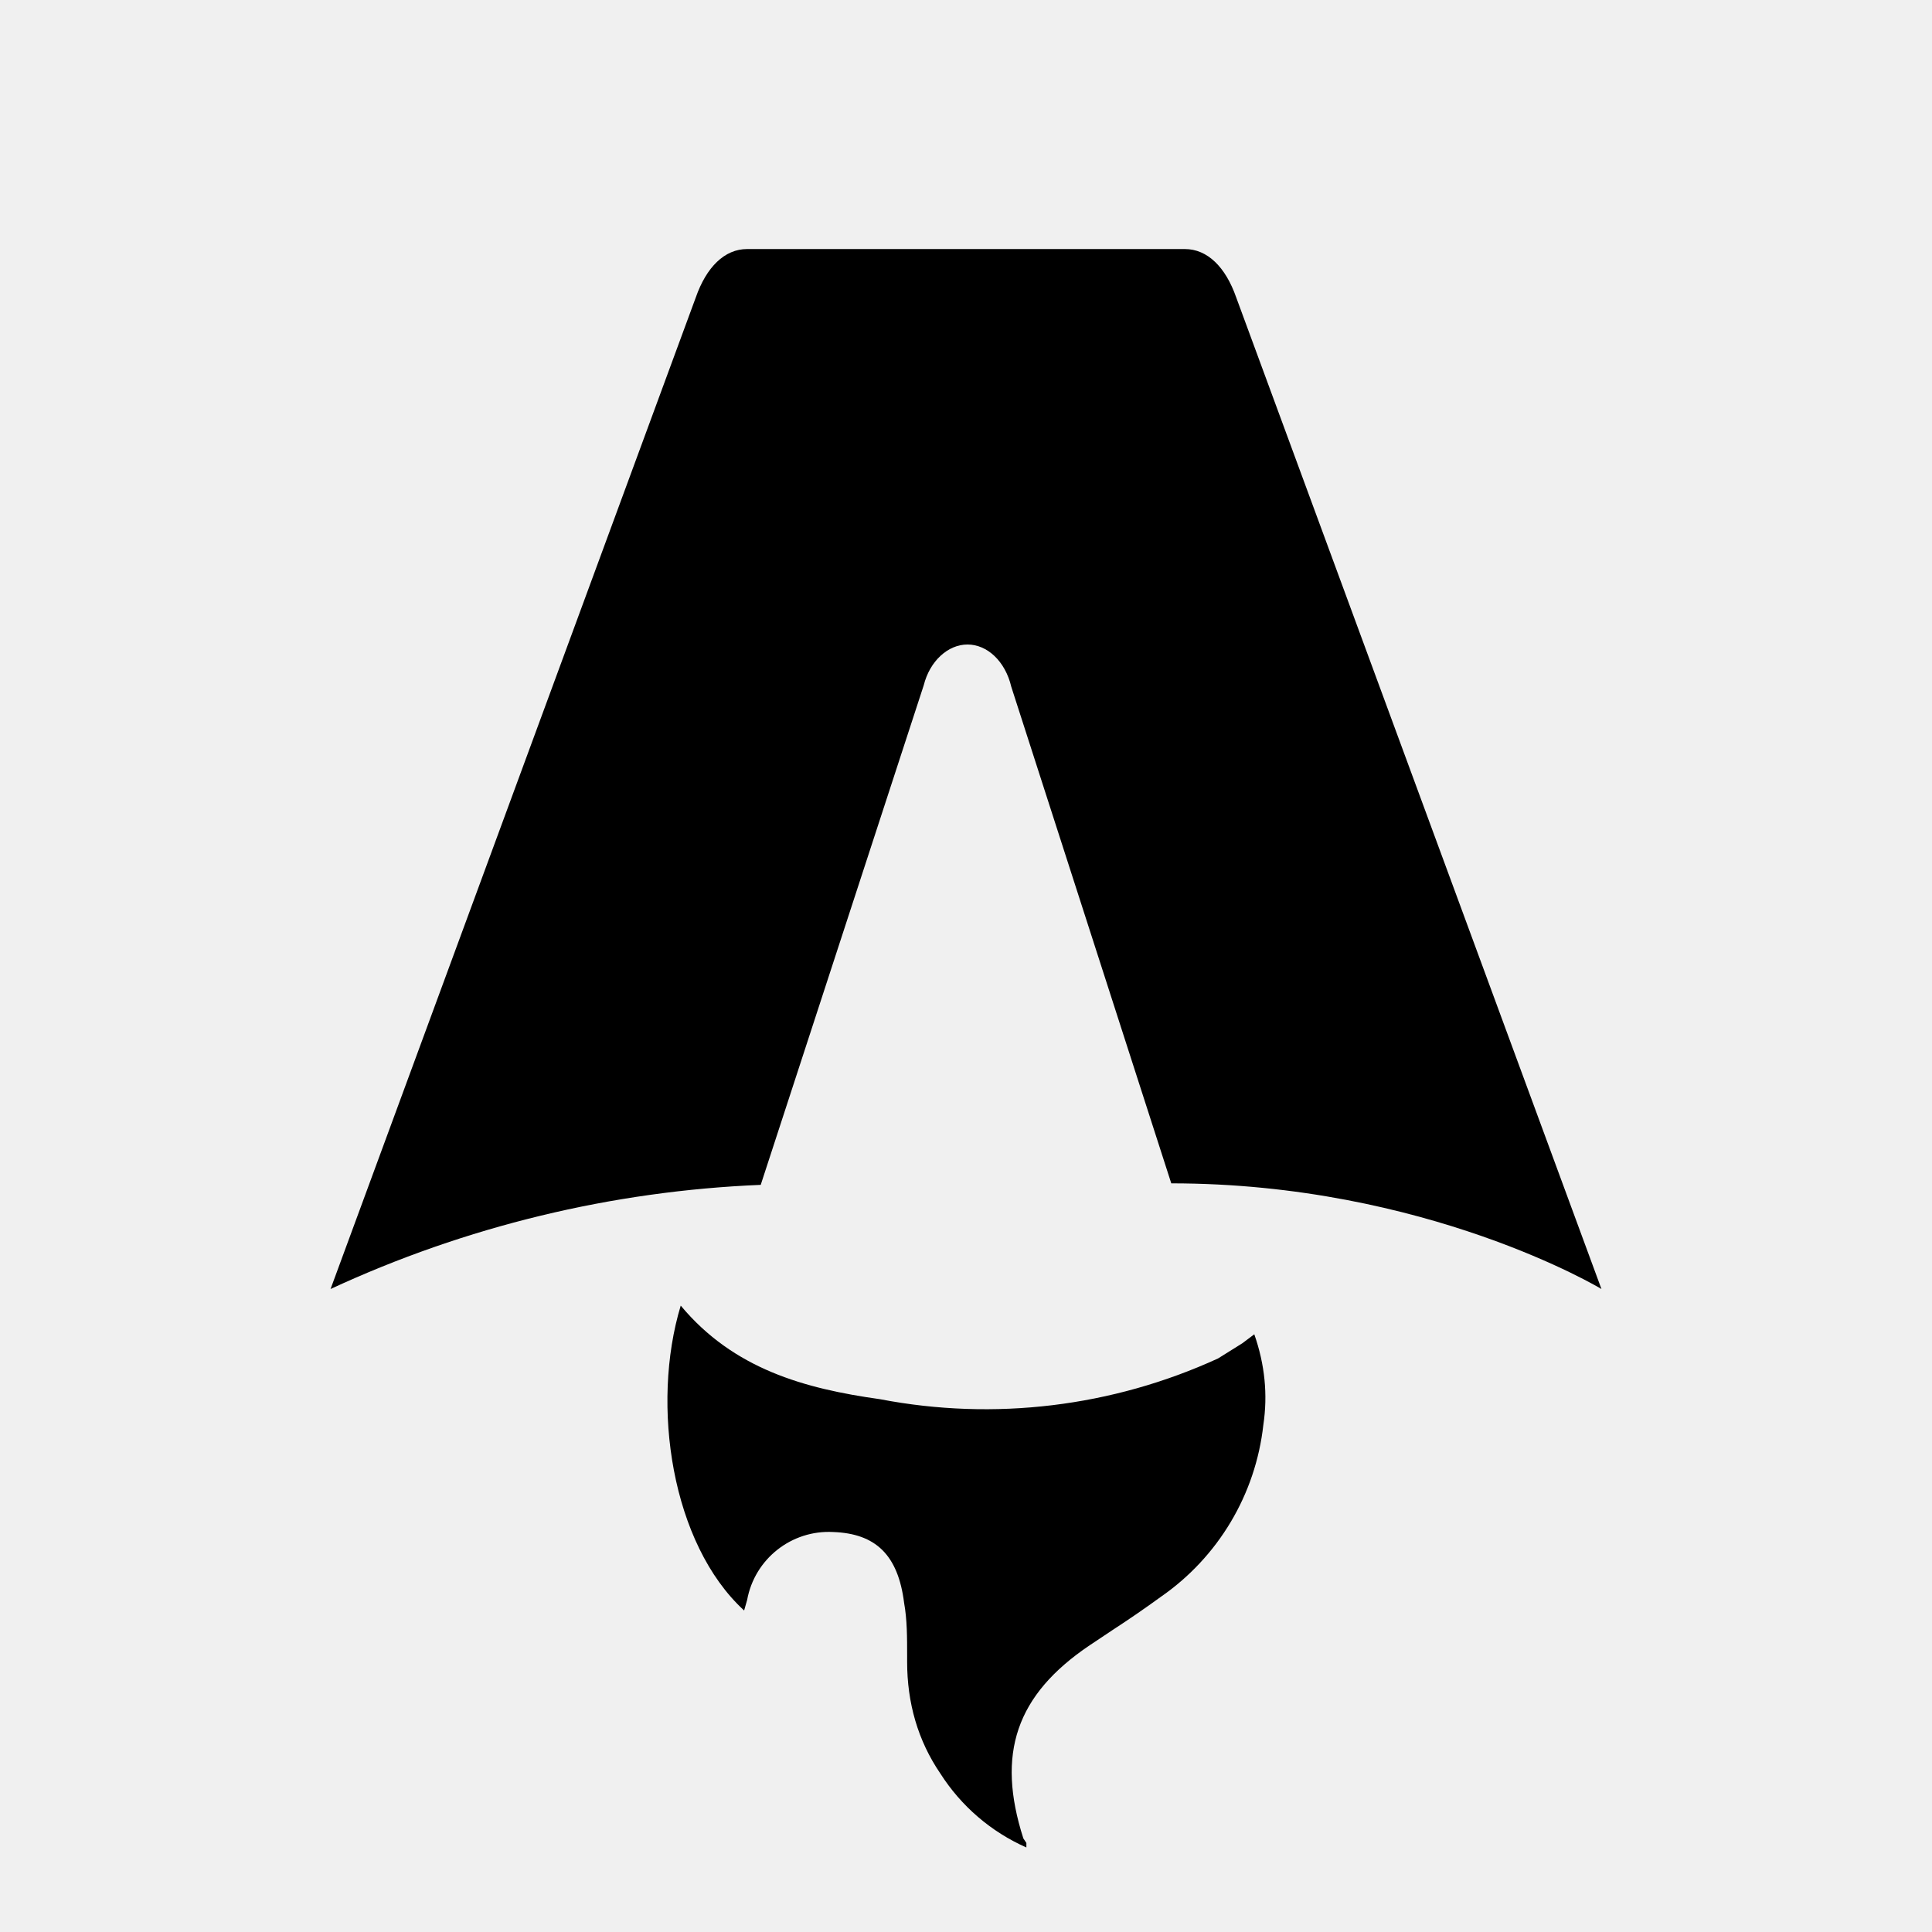
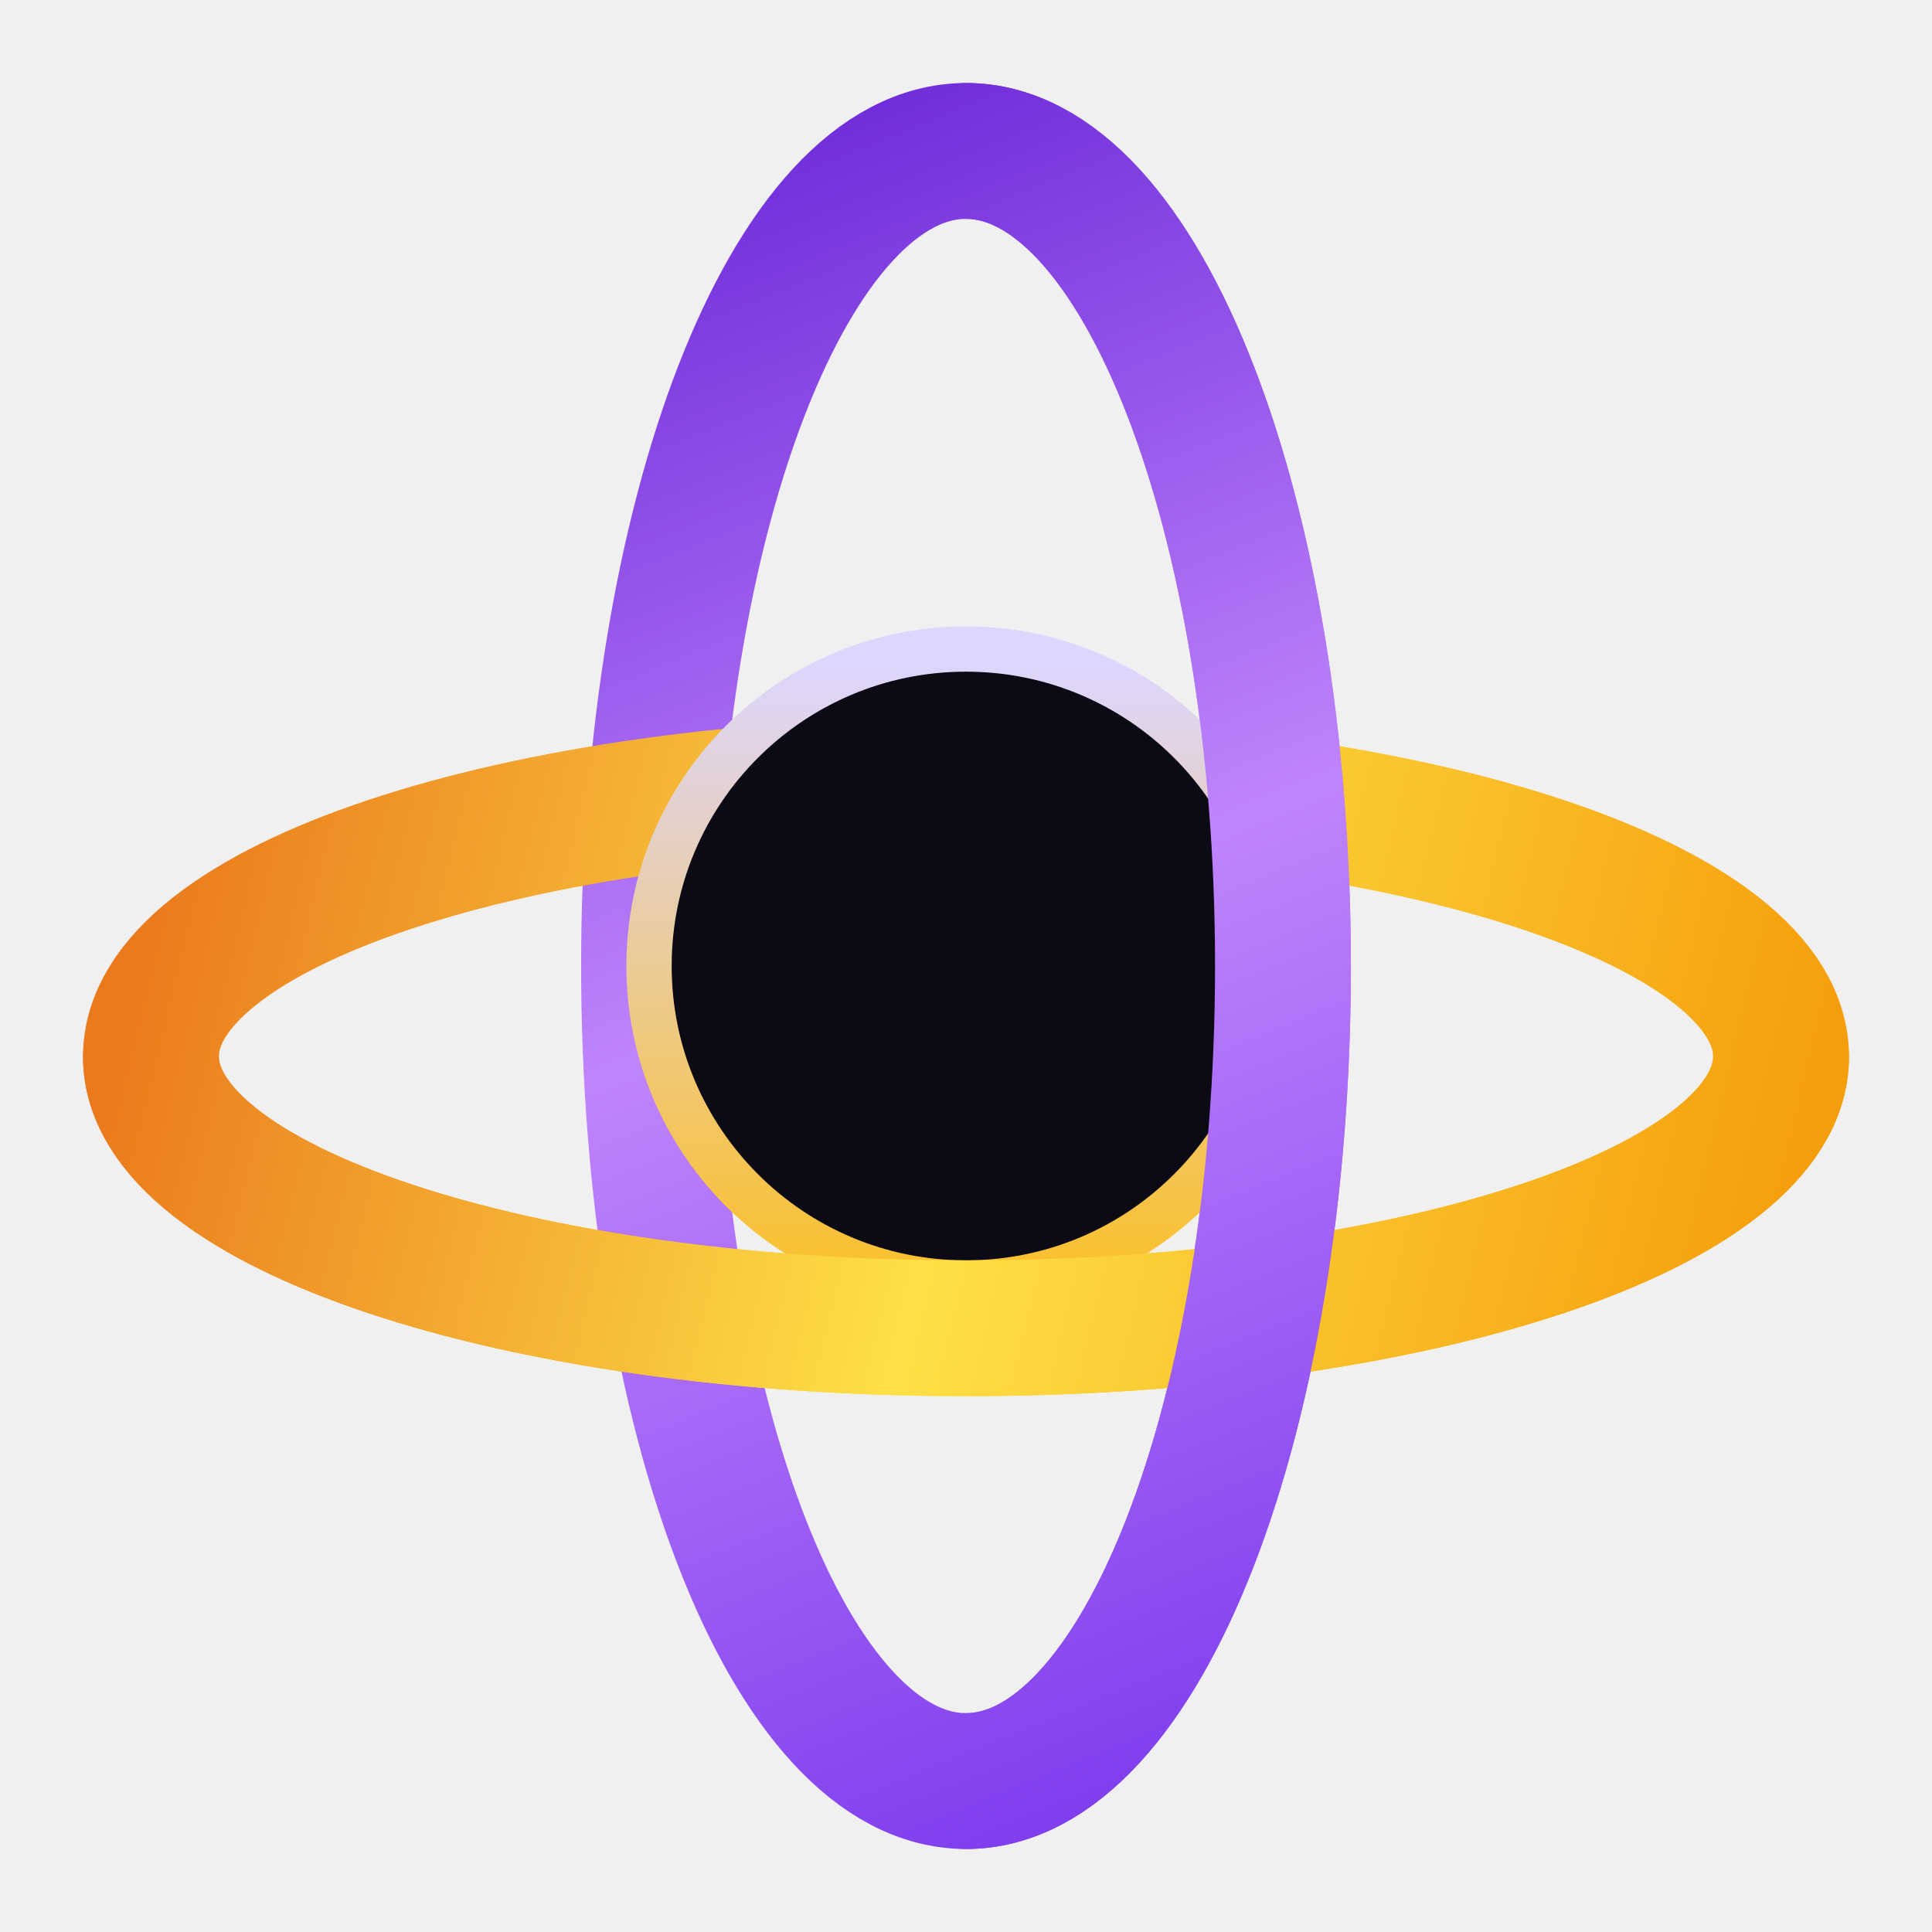
- <svg xmlns="http://www.w3.org/2000/svg" fill="none" viewBox="0 0 128 128">
-   <path d="M50.4 78.5a75.1 75.1 0 0 0-28.5 6.9l24.2-65.7c.7-2 1.9-3.2 3.4-3.2h29c1.5 0 2.7 1.2 3.4 3.2l24.2 65.7s-11.6-7-28.5-7L67 45.5c-.4-1.7-1.6-2.8-2.9-2.8-1.3 0-2.5 1.1-2.9 2.7L50.4 78.5Zm-1.1 28.2Zm-4.2-20.2c-2 6.6-.6 15.8 4.2 20.2a17.5 17.5 0 0 1 .2-.7 5.5 5.5 0 0 1 5.7-4.5c2.8.1 4.3 1.5 4.7 4.7.2 1.1.2 2.3.2 3.5v.4c0 2.7.7 5.2 2.2 7.4a13 13 0 0 0 5.7 4.9v-.3l-.2-.3c-1.8-5.6-.5-9.5 4.4-12.8l1.5-1a73 73 0 0 0 3.2-2.2 16 16 0 0 0 6.8-11.4c.3-2 .1-4-.6-6l-.8.6-1.6 1a37 37 0 0 1-22.4 2.7c-5-.7-9.7-2-13.2-6.2Z" />
-   <style>
-         path { fill: #000; }
-         @media (prefers-color-scheme: dark) {
-             path { fill: #FFF; }
-         }
-     </style>
+ <svg xmlns="http://www.w3.org/2000/svg" viewBox="0 0 64 64" fill="none">
+   <defs>
+     <linearGradient id="violet" x1="21" y1="5" x2="43" y2="59" gradientUnits="userSpaceOnUse">
+       <stop stop-color="#6d28d9" />
+       <stop offset=".48" stop-color="#c084fc" />
+       <stop offset="1" stop-color="#7c3aed" />
+     </linearGradient>
+     <linearGradient id="gold" x1="5" y1="29" x2="59" y2="42" gradientUnits="userSpaceOnUse">
+       <stop stop-color="#ea7a1c" />
+       <stop offset=".5" stop-color="#fde047" />
+       <stop offset="1" stop-color="#f59e0b" />
+     </linearGradient>
+     <linearGradient id="rim" x1="32" y1="22" x2="32" y2="43" gradientUnits="userSpaceOnUse">
+       <stop stop-color="#ddd6fe" />
+       <stop offset="1" stop-color="#fbbf24" />
+     </linearGradient>
+   </defs>
+   <ellipse cx="32" cy="32" rx="10.5" ry="27" stroke="url(#violet)" stroke-width="4.5" />
+   <ellipse cx="32" cy="35" rx="27" ry="9" stroke="url(#gold)" stroke-width="4.5" />
+   <circle cx="32" cy="32" r="10.5" fill="#0c0a15" stroke="url(#rim)" stroke-width="1.5" />
+   <path d="M5 35a27 9 0 0 0 54 0" stroke="url(#gold)" stroke-width="4.5" stroke-linecap="round" />
+   <path d="M32 5a10.5 27 0 0 1 0 54" stroke="url(#violet)" stroke-width="4.5" stroke-linecap="round" />
</svg>
